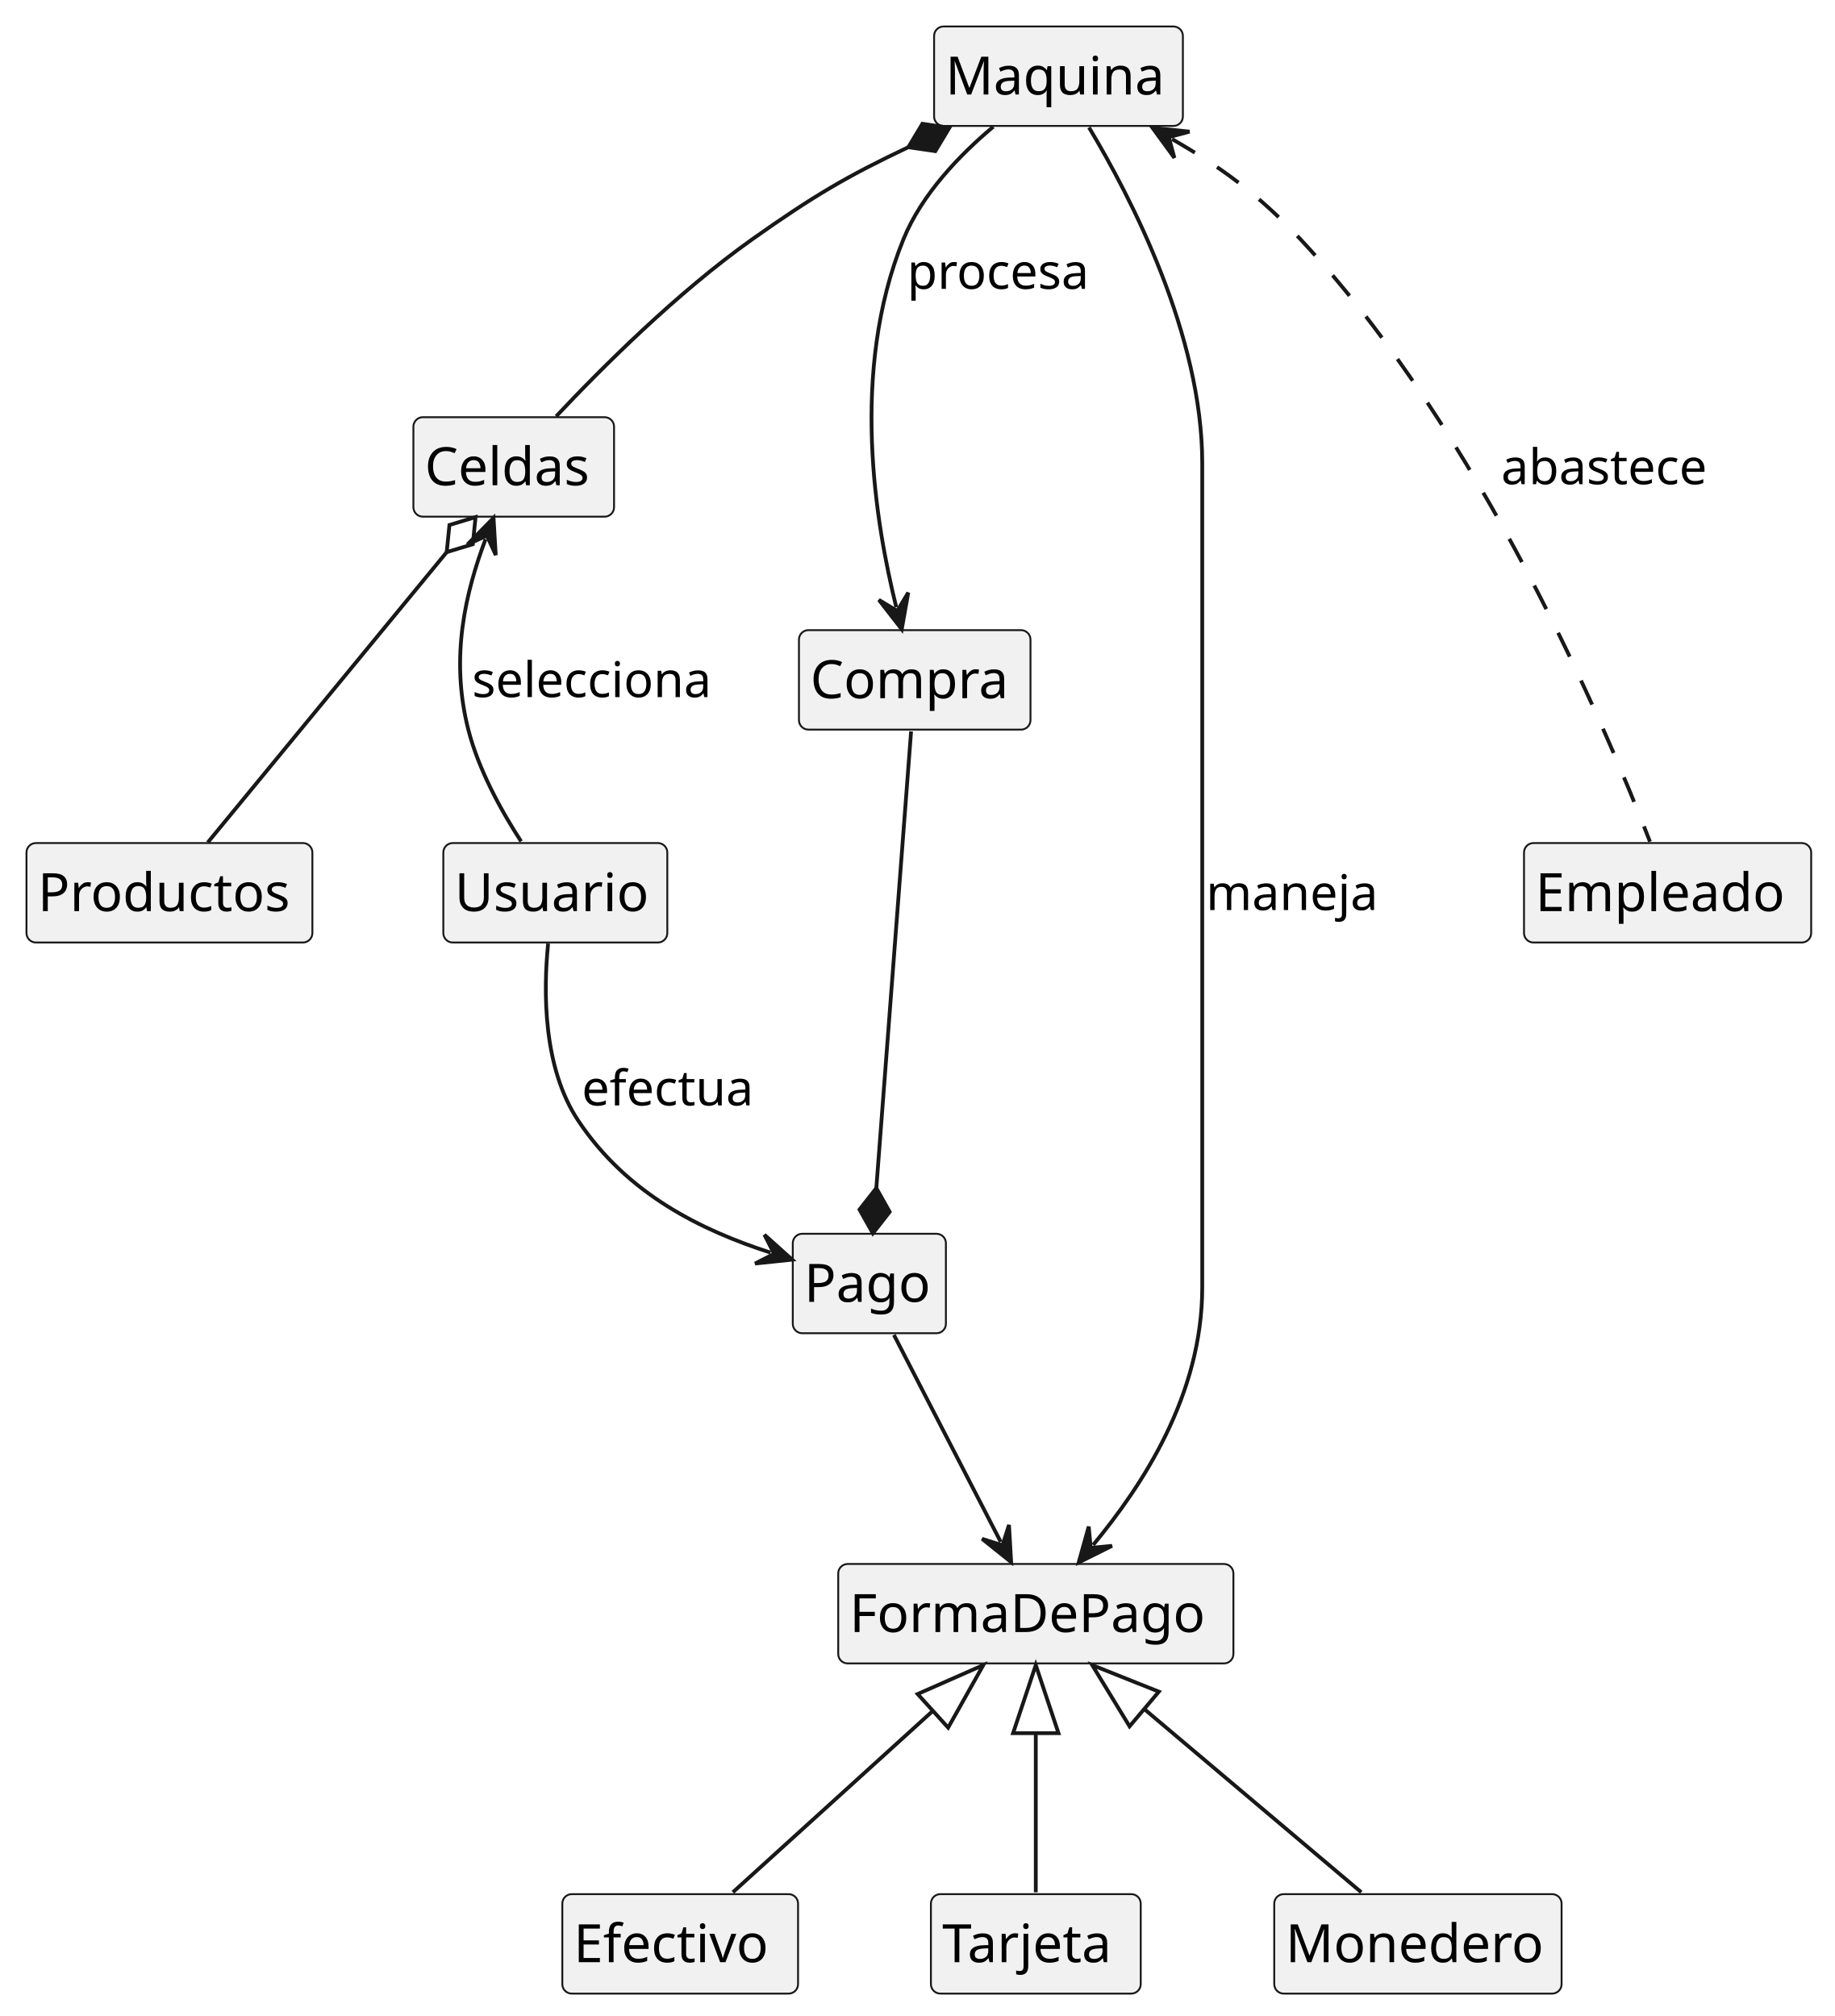
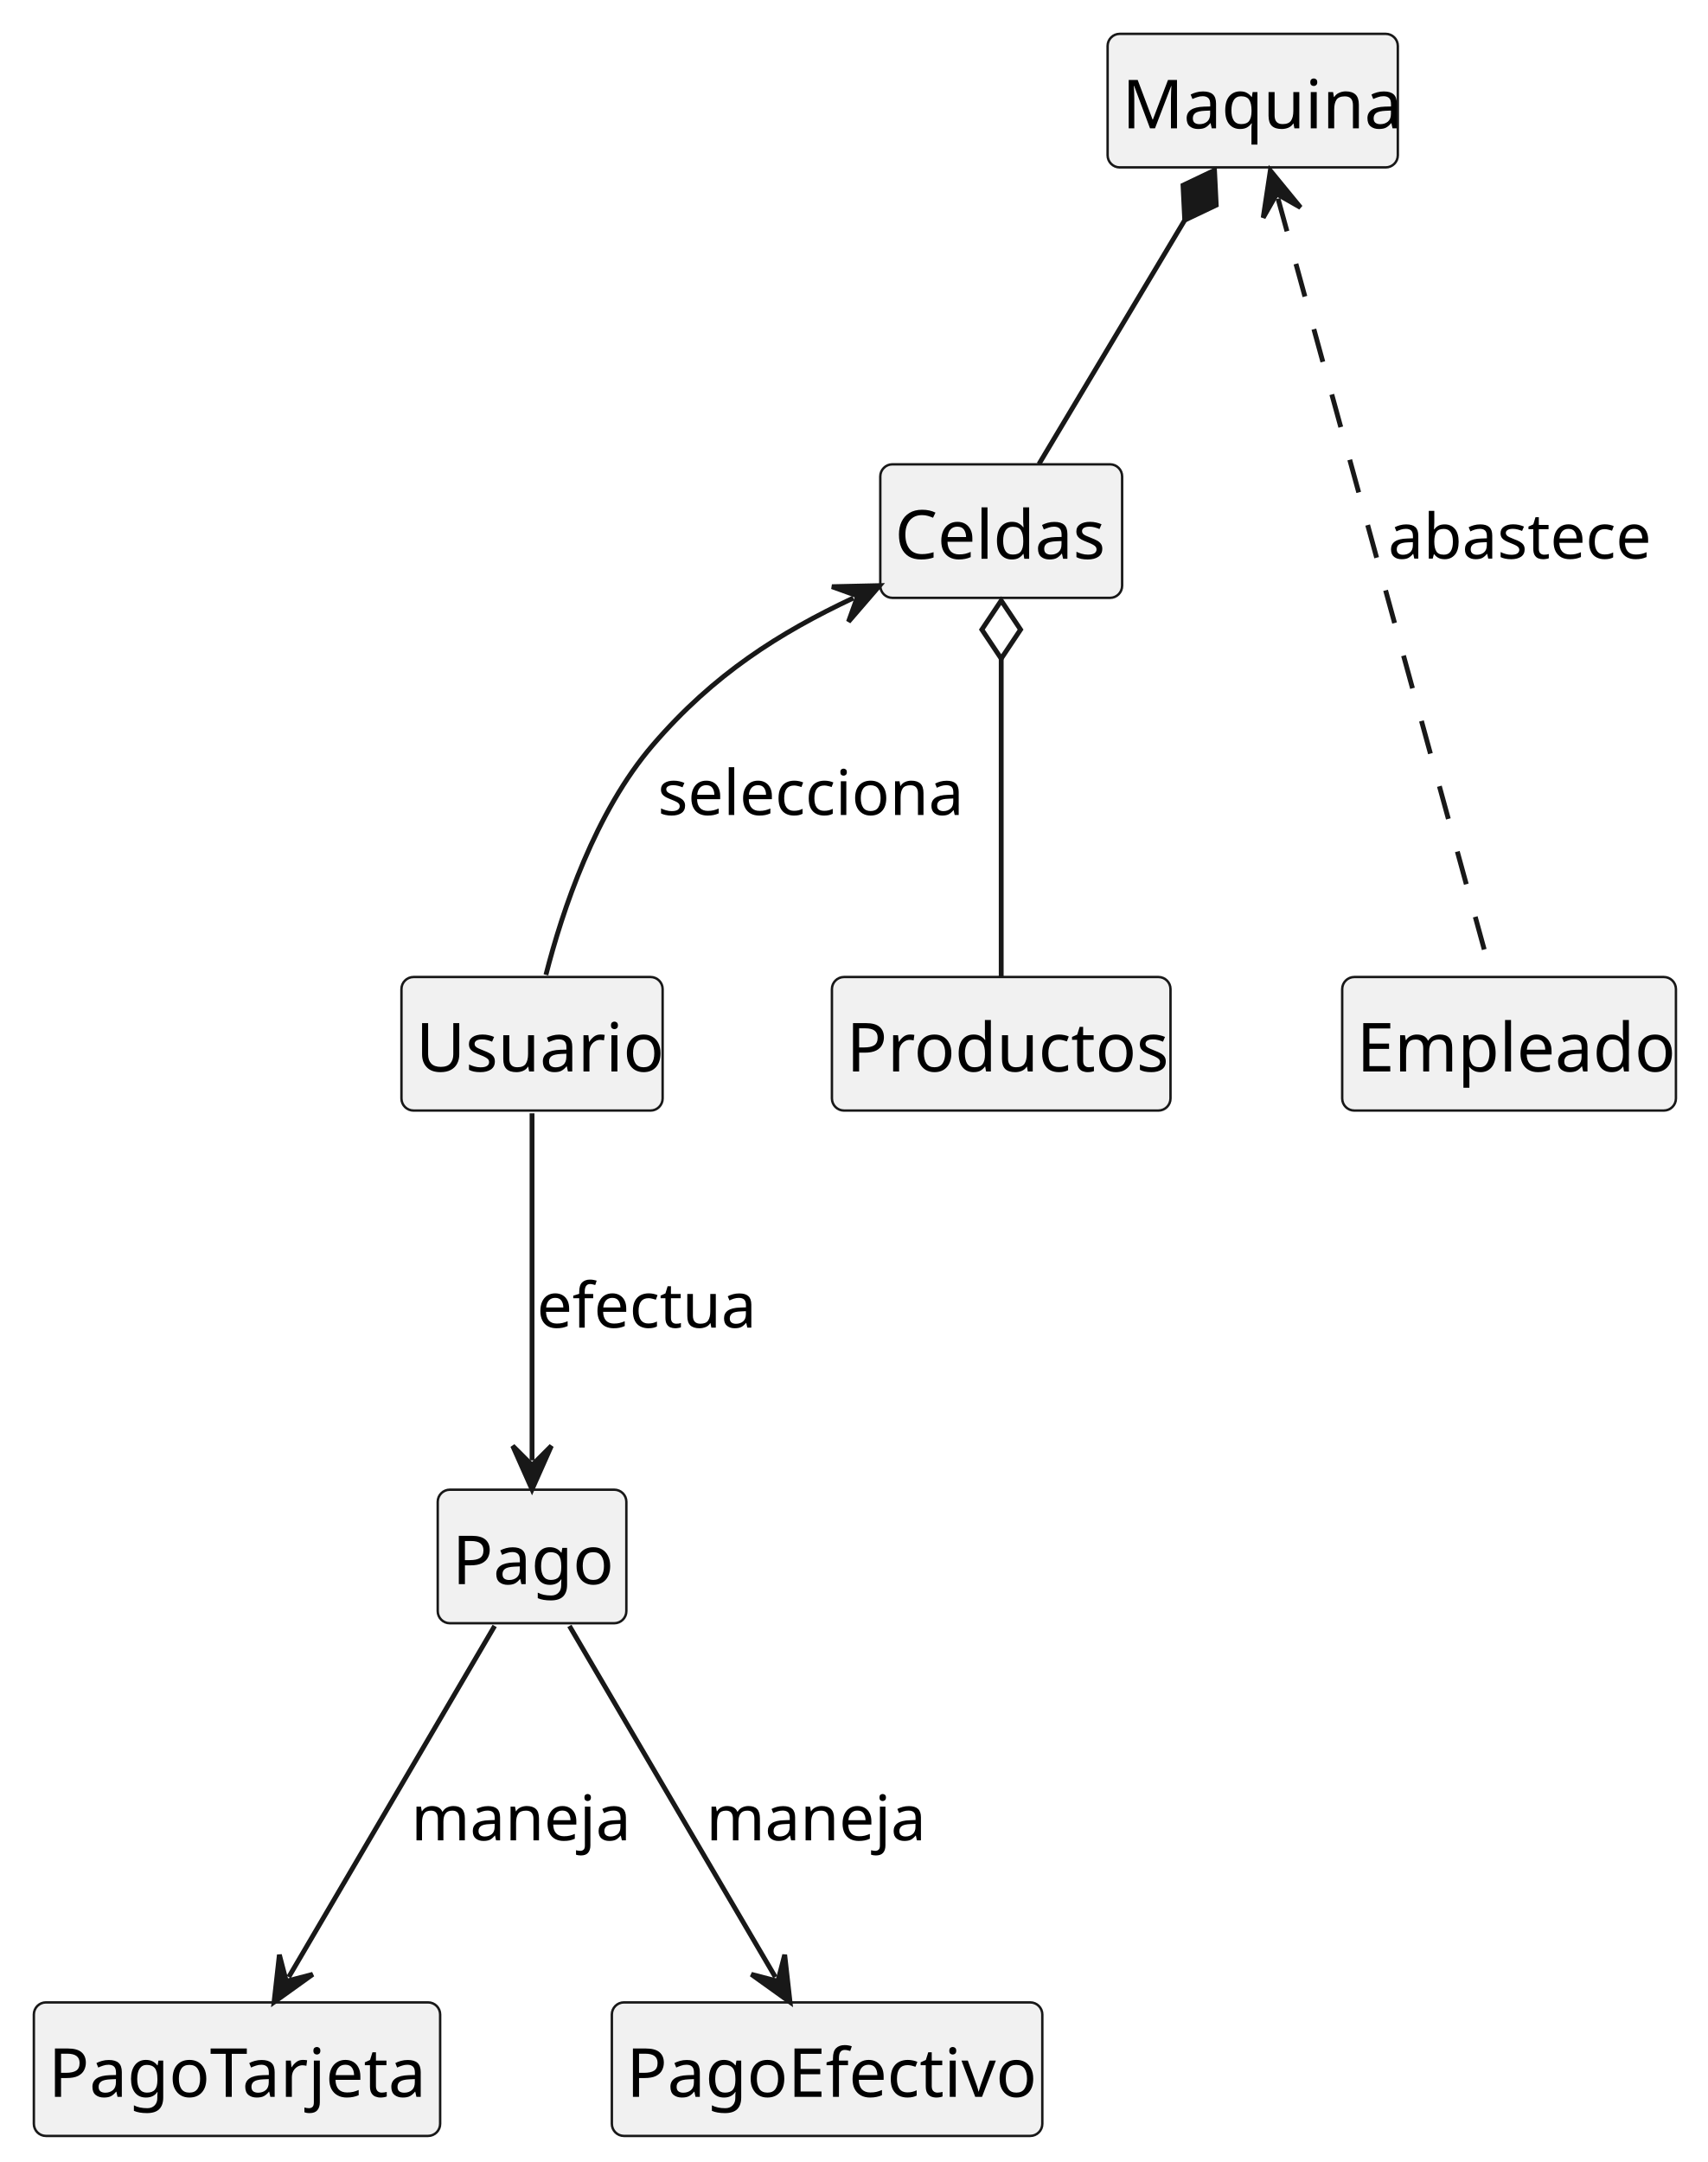
- <svg xmlns="http://www.w3.org/2000/svg" contentStyleType="text/css" data-diagram-type="CLASS" height="533px" preserveAspectRatio="none" style="width:485px;height:533px;background:#FFFFFF;" version="1.1" viewBox="0 0 485 533" width="485px" zoomAndPan="magnify">
+ <svg xmlns="http://www.w3.org/2000/svg" contentStyleType="text/css" height="447px" preserveAspectRatio="none" style="width:353px;height:447px;background:#FFFFFF;" version="1.1" viewBox="0 0 353 447" width="353px" zoomAndPan="magnify">
  <defs />
  <g>
-     <g class="entity" data-entity="Maquina" data-source-line="4" data-uid="ent0002" id="entity_Maquina">
-       <rect fill="#F1F1F1" height="26.297" rx="2.5" ry="2.5" style="stroke:#181818;stroke-width:0.5;" width="65.76" x="246.9" y="7" />
-       <text fill="#000000" font-family="sans-serif" font-size="14" lengthAdjust="spacing" textLength="59.76" x="249.9" y="24.995">Maquina</text>
+     <g id="elem_Maquina">
+       <rect codeLine="4" fill="#F1F1F1" height="27.609" id="Maquina" rx="2.5" ry="2.5" style="stroke:#181818;stroke-width:0.5;" width="60" x="229" y="7" />
+       <text fill="#000000" font-family="sans-serif" font-size="14" lengthAdjust="spacing" textLength="54" x="232" y="26.533">Maquina</text>
    </g>
-     <g class="entity" data-entity="FormaDePago" data-source-line="5" data-uid="ent0003" id="entity_FormaDePago">
-       <rect fill="#F1F1F1" height="26.297" rx="2.5" ry="2.5" style="stroke:#181818;stroke-width:0.5;" width="104.458" x="221.56" y="413.49" />
-       <text fill="#000000" font-family="sans-serif" font-size="14" lengthAdjust="spacing" textLength="98.458" x="224.56" y="431.485">FormaDePago</text>
+     <g id="elem_Pago">
+       <rect codeLine="5" fill="#F1F1F1" height="27.609" id="Pago" rx="2.5" ry="2.5" style="stroke:#181818;stroke-width:0.5;" width="39" x="90.5" y="308" />
+       <text fill="#000000" font-family="sans-serif" font-size="14" lengthAdjust="spacing" textLength="33" x="93.5" y="327.533">Pago</text>
    </g>
-     <g class="entity" data-entity="Pago" data-source-line="6" data-uid="ent0004" id="entity_Pago">
-       <rect fill="#F1F1F1" height="26.297" rx="2.5" ry="2.5" style="stroke:#181818;stroke-width:0.5;" width="40.474" x="209.55" y="326.19" />
-       <text fill="#000000" font-family="sans-serif" font-size="14" lengthAdjust="spacing" textLength="34.474" x="212.55" y="344.185">Pago</text>
+     <g id="elem_PagoTarjeta">
+       <rect codeLine="6" fill="#F1F1F1" height="27.609" id="PagoTarjeta" rx="2.5" ry="2.5" style="stroke:#181818;stroke-width:0.5;" width="84" x="7" y="414" />
+       <text fill="#000000" font-family="sans-serif" font-size="14" lengthAdjust="spacing" textLength="78" x="10" y="433.533">PagoTarjeta</text>
    </g>
-     <g class="entity" data-entity="Usuario" data-source-line="7" data-uid="ent0005" id="entity_Usuario">
-       <rect fill="#F1F1F1" height="26.297" rx="2.5" ry="2.5" style="stroke:#181818;stroke-width:0.5;" width="59.204" x="117.18" y="222.89" />
-       <text fill="#000000" font-family="sans-serif" font-size="14" lengthAdjust="spacing" textLength="53.204" x="120.18" y="240.885">Usuario</text>
+     <g id="elem_PagoEfectivo">
+       <rect codeLine="7" fill="#F1F1F1" height="27.609" id="PagoEfectivo" rx="2.5" ry="2.5" style="stroke:#181818;stroke-width:0.5;" width="89" x="126.5" y="414" />
+       <text fill="#000000" font-family="sans-serif" font-size="14" lengthAdjust="spacing" textLength="83" x="129.5" y="433.533">PagoEfectivo</text>
    </g>
-     <g class="entity" data-entity="Productos" data-source-line="8" data-uid="ent0006" id="entity_Productos">
-       <rect fill="#F1F1F1" height="26.297" rx="2.5" ry="2.5" style="stroke:#181818;stroke-width:0.5;" width="75.569" x="7" y="222.89" />
-       <text fill="#000000" font-family="sans-serif" font-size="14" lengthAdjust="spacing" textLength="69.569" x="10" y="240.885">Productos</text>
+     <g id="elem_Usuario">
+       <rect codeLine="8" fill="#F1F1F1" height="27.609" id="Usuario" rx="2.5" ry="2.5" style="stroke:#181818;stroke-width:0.5;" width="54" x="83" y="202" />
+       <text fill="#000000" font-family="sans-serif" font-size="14" lengthAdjust="spacing" textLength="48" x="86" y="221.533">Usuario</text>
    </g>
-     <g class="entity" data-entity="Celdas" data-source-line="9" data-uid="ent0007" id="entity_Celdas">
-       <rect fill="#F1F1F1" height="26.297" rx="2.5" ry="2.5" style="stroke:#181818;stroke-width:0.5;" width="53.038" x="109.27" y="110.3" />
-       <text fill="#000000" font-family="sans-serif" font-size="14" lengthAdjust="spacing" textLength="47.038" x="112.27" y="128.295">Celdas</text>
+     <g id="elem_Productos">
+       <rect codeLine="9" fill="#F1F1F1" height="27.609" id="Productos" rx="2.5" ry="2.5" style="stroke:#181818;stroke-width:0.5;" width="70" x="172" y="202" />
+       <text fill="#000000" font-family="sans-serif" font-size="14" lengthAdjust="spacing" textLength="64" x="175" y="221.533">Productos</text>
    </g>
-     <g class="entity" data-entity="Compra" data-source-line="10" data-uid="ent0008" id="entity_Compra">
-       <rect fill="#F1F1F1" height="26.297" rx="2.5" ry="2.5" style="stroke:#181818;stroke-width:0.5;" width="61.2" x="211.18" y="166.6" />
-       <text fill="#000000" font-family="sans-serif" font-size="14" lengthAdjust="spacing" textLength="55.2" x="214.18" y="184.595">Compra</text>
+     <g id="elem_Celdas">
+       <rect codeLine="10" fill="#F1F1F1" height="27.609" id="Celdas" rx="2.5" ry="2.5" style="stroke:#181818;stroke-width:0.5;" width="50" x="182" y="96" />
+       <text fill="#000000" font-family="sans-serif" font-size="14" lengthAdjust="spacing" textLength="44" x="185" y="115.533">Celdas</text>
    </g>
-     <g class="entity" data-entity="Empleado" data-source-line="11" data-uid="ent0009" id="entity_Empleado">
-       <rect fill="#F1F1F1" height="26.297" rx="2.5" ry="2.5" style="stroke:#181818;stroke-width:0.5;" width="75.904" x="402.83" y="222.89" />
-       <text fill="#000000" font-family="sans-serif" font-size="14" lengthAdjust="spacing" textLength="69.904" x="405.83" y="240.885">Empleado</text>
+     <g id="elem_Empleado">
+       <rect codeLine="11" fill="#F1F1F1" height="27.609" id="Empleado" rx="2.5" ry="2.5" style="stroke:#181818;stroke-width:0.5;" width="69" x="277.5" y="202" />
+       <text fill="#000000" font-family="sans-serif" font-size="14" lengthAdjust="spacing" textLength="63" x="280.5" y="221.533">Empleado</text>
    </g>
-     <g class="entity" data-entity="Efectivo" data-source-line="22" data-uid="ent0021" id="entity_Efectivo">
-       <rect fill="#F1F1F1" height="26.297" rx="2.5" ry="2.5" style="stroke:#181818;stroke-width:0.5;" width="62.315" x="148.63" y="500.78" />
-       <text fill="#000000" font-family="sans-serif" font-size="14" lengthAdjust="spacing" textLength="56.315" x="151.63" y="518.775">Efectivo</text>
+     <g id="link_Maquina_Celdas">
+       <path codeLine="13" d="M244.945,45.511 C235.114,61.961 224.59,79.58 214.8,95.95 " fill="none" id="Maquina-backto-Celdas" style="stroke:#181818;stroke-width:1.0;" />
+       <polygon fill="#181818" points="251.1,35.21,244.589,38.309,244.945,45.511,251.456,42.412,251.1,35.21" style="stroke:#181818;stroke-width:1.0;" />
    </g>
-     <g class="entity" data-entity="Tarjeta" data-source-line="23" data-uid="ent0023" id="entity_Tarjeta">
-       <rect fill="#F1F1F1" height="26.297" rx="2.5" ry="2.5" style="stroke:#181818;stroke-width:0.5;" width="55.458" x="246.06" y="500.78" />
-       <text fill="#000000" font-family="sans-serif" font-size="14" lengthAdjust="spacing" textLength="49.458" x="249.06" y="518.775">Tarjeta</text>
+     <g id="link_Celdas_Productos">
+       <path codeLine="14" d="M207,136.17 C207,156.18 207,181.99 207,201.94 " fill="none" id="Celdas-backto-Productos" style="stroke:#181818;stroke-width:1.0;" />
+       <polygon fill="none" points="207,124.17,203,130.17,207,136.17,211,130.17,207,124.17" style="stroke:#181818;stroke-width:1.0;" />
    </g>
-     <g class="entity" data-entity="Monedero" data-source-line="24" data-uid="ent0025" id="entity_Monedero">
-       <rect fill="#F1F1F1" height="26.297" rx="2.5" ry="2.5" style="stroke:#181818;stroke-width:0.5;" width="75.952" x="336.81" y="500.78" />
-       <text fill="#000000" font-family="sans-serif" font-size="14" lengthAdjust="spacing" textLength="69.952" x="339.81" y="518.775">Monedero</text>
+     <g id="link_Celdas_Usuario">
+       <path codeLine="15" d="M176.433,123.639 C161.143,130.849 147.63,139.32 135,154 C123.05,167.88 116.27,188.24 112.87,201.55 " fill="none" id="Celdas-backto-Usuario" style="stroke:#181818;stroke-width:1.0;" />
+       <polygon fill="#181818" points="181.86,121.08,172.014,121.301,177.338,123.213,175.426,128.536,181.86,121.08" style="stroke:#181818;stroke-width:1.0;" />
+       <text fill="#000000" font-family="sans-serif" font-size="13" lengthAdjust="spacing" textLength="62" x="136" y="168.495">selecciona</text>
    </g>
-     <g class="link" data-entity-1="Maquina" data-entity-2="FormaDePago" data-source-line="13" data-uid="lnk10" id="link_Maquina_FormaDePago">
-       <path codeLine="13" d="M287.84,33.69 C299,52.29 317.78,88.64 317.78,122.45 C317.78,122.45 317.78,122.45 317.78,340.34 C317.78,368.83 301.972,392.695 288.942,408.465 " fill="none" id="Maquina-to-FormaDePago" style="stroke:#181818;stroke-width:1;" />
-       <polygon fill="#181818" points="285.12,413.09,293.936,408.7,288.305,409.236,287.769,403.604,285.12,413.09" style="stroke:#181818;stroke-width:1;" />
-       <text fill="#000000" font-family="sans-serif" font-size="13" lengthAdjust="spacing" textLength="48.445" x="318.78" y="240.607">maneja</text>
+     <g id="link_Usuario_Pago">
+       <path codeLine="16" d="M110,230.17 C110,250.18 110,281.99 110,301.94 " fill="none" id="Usuario-to-Pago" style="stroke:#181818;stroke-width:1.0;" />
+       <polygon fill="#181818" points="110,307.94,114,298.94,110,302.94,106,298.94,110,307.94" style="stroke:#181818;stroke-width:1.0;" />
+       <text fill="#000000" font-family="sans-serif" font-size="13" lengthAdjust="spacing" textLength="42" x="111" y="274.495">efectua</text>
    </g>
-     <g class="link" data-entity-1="Maquina" data-entity-2="Celdas" data-source-line="14" data-uid="lnk11" id="link_Maquina_Celdas">
-       <path codeLine="14" d="M240.094,38.915 C224.104,46.485 215.08,51.74 198.78,63.3 C178.96,77.36 159,97.31 147.01,110.07 " fill="none" id="Maquina-backto-Celdas" style="stroke:#181818;stroke-width:1;" />
-       <polygon fill="#181818" points="250.94,33.78,243.805,32.732,240.094,38.915,247.229,39.963,250.94,33.78" style="stroke:#181818;stroke-width:1;" />
+     <g id="link_Maquina_Empleado">
+       <path codeLine="17" d="M264.23,41.056 C273.94,76.396 298.75,166.74 308.4,201.9 " fill="none" id="Maquina-backto-Empleado" style="stroke:#181818;stroke-width:1.0;stroke-dasharray:7.0,7.0;" />
+       <polygon fill="#181818" points="262.64,35.27,261.167,45.008,263.965,40.091,268.882,42.889,262.64,35.27" style="stroke:#181818;stroke-width:1.0;" />
+       <text fill="#000000" font-family="sans-serif" font-size="13" lengthAdjust="spacing" textLength="53" x="287" y="115.495">abastece</text>
    </g>
-     <g class="link" data-entity-1="Maquina" data-entity-2="Compra" data-source-line="15" data-uid="lnk12" id="link_Maquina_Compra">
-       <path codeLine="15" d="M262.55,33.5 C253.63,40.99 243.62,51.38 238.78,63.3 C224.53,98.41 231.518,138.776 236.908,160.546 " fill="none" id="Maquina-to-Compra" style="stroke:#181818;stroke-width:1;" />
-       <polygon fill="#181818" points="238.35,166.37,240.07,156.673,237.148,161.517,232.304,158.595,238.35,166.37" style="stroke:#181818;stroke-width:1;" />
-       <text fill="#000000" font-family="sans-serif" font-size="13" lengthAdjust="spacing" textLength="51.435" x="239.78" y="76.367">procesa</text>
+     <g id="link_Pago_PagoEfectivo">
+       <path codeLine="18" d="M117.73,336.17 C129.46,356.18 148.605,388.814 160.305,408.764 " fill="none" id="Pago-to-PagoEfectivo" style="stroke:#181818;stroke-width:1.0;" />
+       <polygon fill="#181818" points="163.34,413.94,162.237,404.153,160.811,409.627,155.337,408.2,163.34,413.94" style="stroke:#181818;stroke-width:1.0;" />
+       <text fill="#000000" font-family="sans-serif" font-size="13" lengthAdjust="spacing" textLength="42" x="146" y="380.495">maneja</text>
    </g>
-     <g class="link" data-entity-1="Celdas" data-entity-2="Productos" data-source-line="16" data-uid="lnk13" id="link_Celdas_Productos">
-       <path codeLine="16" d="M118.074,145.975 C100.584,167.225 72.44,201.43 54.92,222.73 " fill="none" id="Celdas-backto-Productos" style="stroke:#181818;stroke-width:1;" />
-       <polygon fill="none" points="125.7,136.71,118.799,138.801,118.074,145.975,124.975,143.885,125.7,136.71" style="stroke:#181818;stroke-width:1;" />
-     </g>
-     <g class="link" data-entity-1="Celdas" data-entity-2="Usuario" data-source-line="17" data-uid="lnk15" id="link_Celdas_Usuario">
-       <path codeLine="17" d="M128.344,142.548 C123.164,156.368 118.86,173.6 123.78,192.89 C126.5,203.55 132.53,214.43 137.74,222.46 " fill="none" id="Celdas-backto-Usuario" style="stroke:#181818;stroke-width:1;" />
-       <polygon fill="#181818" points="130.45,136.93,123.546,143.954,128.695,141.612,131.037,146.761,130.45,136.93" style="stroke:#181818;stroke-width:1;" />
-       <text fill="#000000" font-family="sans-serif" font-size="13" lengthAdjust="spacing" textLength="68.447" x="124.78" y="184.307">selecciona</text>
-     </g>
-     <g class="link" data-entity-1="Usuario" data-entity-2="Pago" data-source-line="18" data-uid="lnk16" id="link_Usuario_Pago">
-       <path codeLine="18" d="M144.88,249.47 C143.6,262.27 143.54,282.25 152.78,296.19 C165.84,315.88 185.603,325.319 203.673,331.179 " fill="none" id="Usuario-to-Pago" style="stroke:#181818;stroke-width:1;" />
-       <polygon fill="#181818" points="209.38,333.03,202.053,326.449,204.624,331.488,199.585,334.059,209.38,333.03" style="stroke:#181818;stroke-width:1;" />
-       <text fill="#000000" font-family="sans-serif" font-size="13" lengthAdjust="spacing" textLength="49.023" x="153.78" y="292.257">efectua</text>
-     </g>
-     <g class="link" data-entity-1="Pago" data-entity-2="FormaDePago" data-source-line="19" data-uid="lnk17" id="link_Pago_FormaDePago">
-       <path codeLine="19" d="M236.28,352.92 C244.6,369.05 256.177,391.519 264.517,407.669 " fill="none" id="Pago-to-FormaDePago" style="stroke:#181818;stroke-width:1;" />
-       <polygon fill="#181818" points="267.27,413,266.695,403.168,264.976,408.557,259.586,406.839,267.27,413" style="stroke:#181818;stroke-width:1;" />
-     </g>
-     <g class="link" data-entity-1="Compra" data-entity-2="Pago" data-source-line="20" data-uid="lnk18" id="link_Compra_Pago">
-       <path codeLine="20" d="M240.82,193.37 C238.56,223.03 233.862,284.845 231.632,314.115 " fill="none" id="Compra-to-Pago" style="stroke:#181818;stroke-width:1;" />
-       <polygon fill="#181818" points="230.72,326.08,235.164,320.401,231.632,314.115,227.187,319.793,230.72,326.08" style="stroke:#181818;stroke-width:1;" />
-     </g>
-     <g class="link" data-entity-1="Maquina" data-entity-2="Empleado" data-source-line="21" data-uid="lnk20" id="link_Maquina_Empleado">
-       <path codeLine="21" d="M309.81,36.773 C322.6,44.133 332.61,51.34 343.78,63.3 C391.23,114.1 424.42,192.33 436.13,222.54 " fill="none" id="Maquina-backto-Empleado" style="stroke:#181818;stroke-width:1;stroke-dasharray:7.0,7.0;" />
-       <polygon fill="#181818" points="304.61,33.78,310.416,41.736,308.944,36.274,314.406,34.802,304.61,33.78" style="stroke:#181818;stroke-width:1;" />
-       <text fill="#000000" font-family="sans-serif" font-size="13" lengthAdjust="spacing" textLength="59.198" x="396.78" y="128.017">abastece</text>
-     </g>
-     <g class="link" data-entity-1="FormaDePago" data-entity-2="Efectivo" data-source-line="22" data-uid="lnk22" id="link_FormaDePago_Efectivo">
-       <path codeLine="22" d="M246.582,452.318 C228.812,468.448 211.51,484.14 193.71,500.29 " fill="none" id="FormaDePago-backto-Efectivo" style="stroke:#181818;stroke-width:1;" />
-       <polygon fill="none" points="259.91,440.22,242.549,447.875,250.615,456.761,259.91,440.22" style="stroke:#181818;stroke-width:1;" />
-     </g>
-     <g class="link" data-entity-1="FormaDePago" data-entity-2="Tarjeta" data-source-line="23" data-uid="lnk24" id="link_FormaDePago_Tarjeta">
-       <path codeLine="23" d="M273.78,458.22 C273.78,474.35 273.78,484.14 273.78,500.29 " fill="none" id="FormaDePago-backto-Tarjeta" style="stroke:#181818;stroke-width:1;" />
-       <polygon fill="none" points="273.78,440.22,267.78,458.22,279.78,458.22,273.78,440.22" style="stroke:#181818;stroke-width:1;" />
-     </g>
-     <g class="link" data-entity-1="FormaDePago" data-entity-2="Monedero" data-source-line="24" data-uid="lnk26" id="link_FormaDePago_Monedero">
-       <path codeLine="24" d="M302.439,451.837 C321.529,467.967 340.7,484.14 359.82,500.29 " fill="none" id="FormaDePago-backto-Monedero" style="stroke:#181818;stroke-width:1;" />
-       <polygon fill="none" points="288.69,440.22,298.567,456.42,306.312,447.254,288.69,440.22" style="stroke:#181818;stroke-width:1;" />
+     <g id="link_Pago_PagoTarjeta">
+       <path codeLine="19" d="M102.27,336.17 C90.54,356.18 71.395,388.814 59.695,408.764 " fill="none" id="Pago-to-PagoTarjeta" style="stroke:#181818;stroke-width:1.0;" />
+       <polygon fill="#181818" points="56.66,413.94,64.663,408.2,59.189,409.627,57.763,404.153,56.66,413.94" style="stroke:#181818;stroke-width:1.0;" />
+       <text fill="#000000" font-family="sans-serif" font-size="13" lengthAdjust="spacing" textLength="42" x="85" y="380.495">maneja</text>
    </g>
  </g>
</svg>
